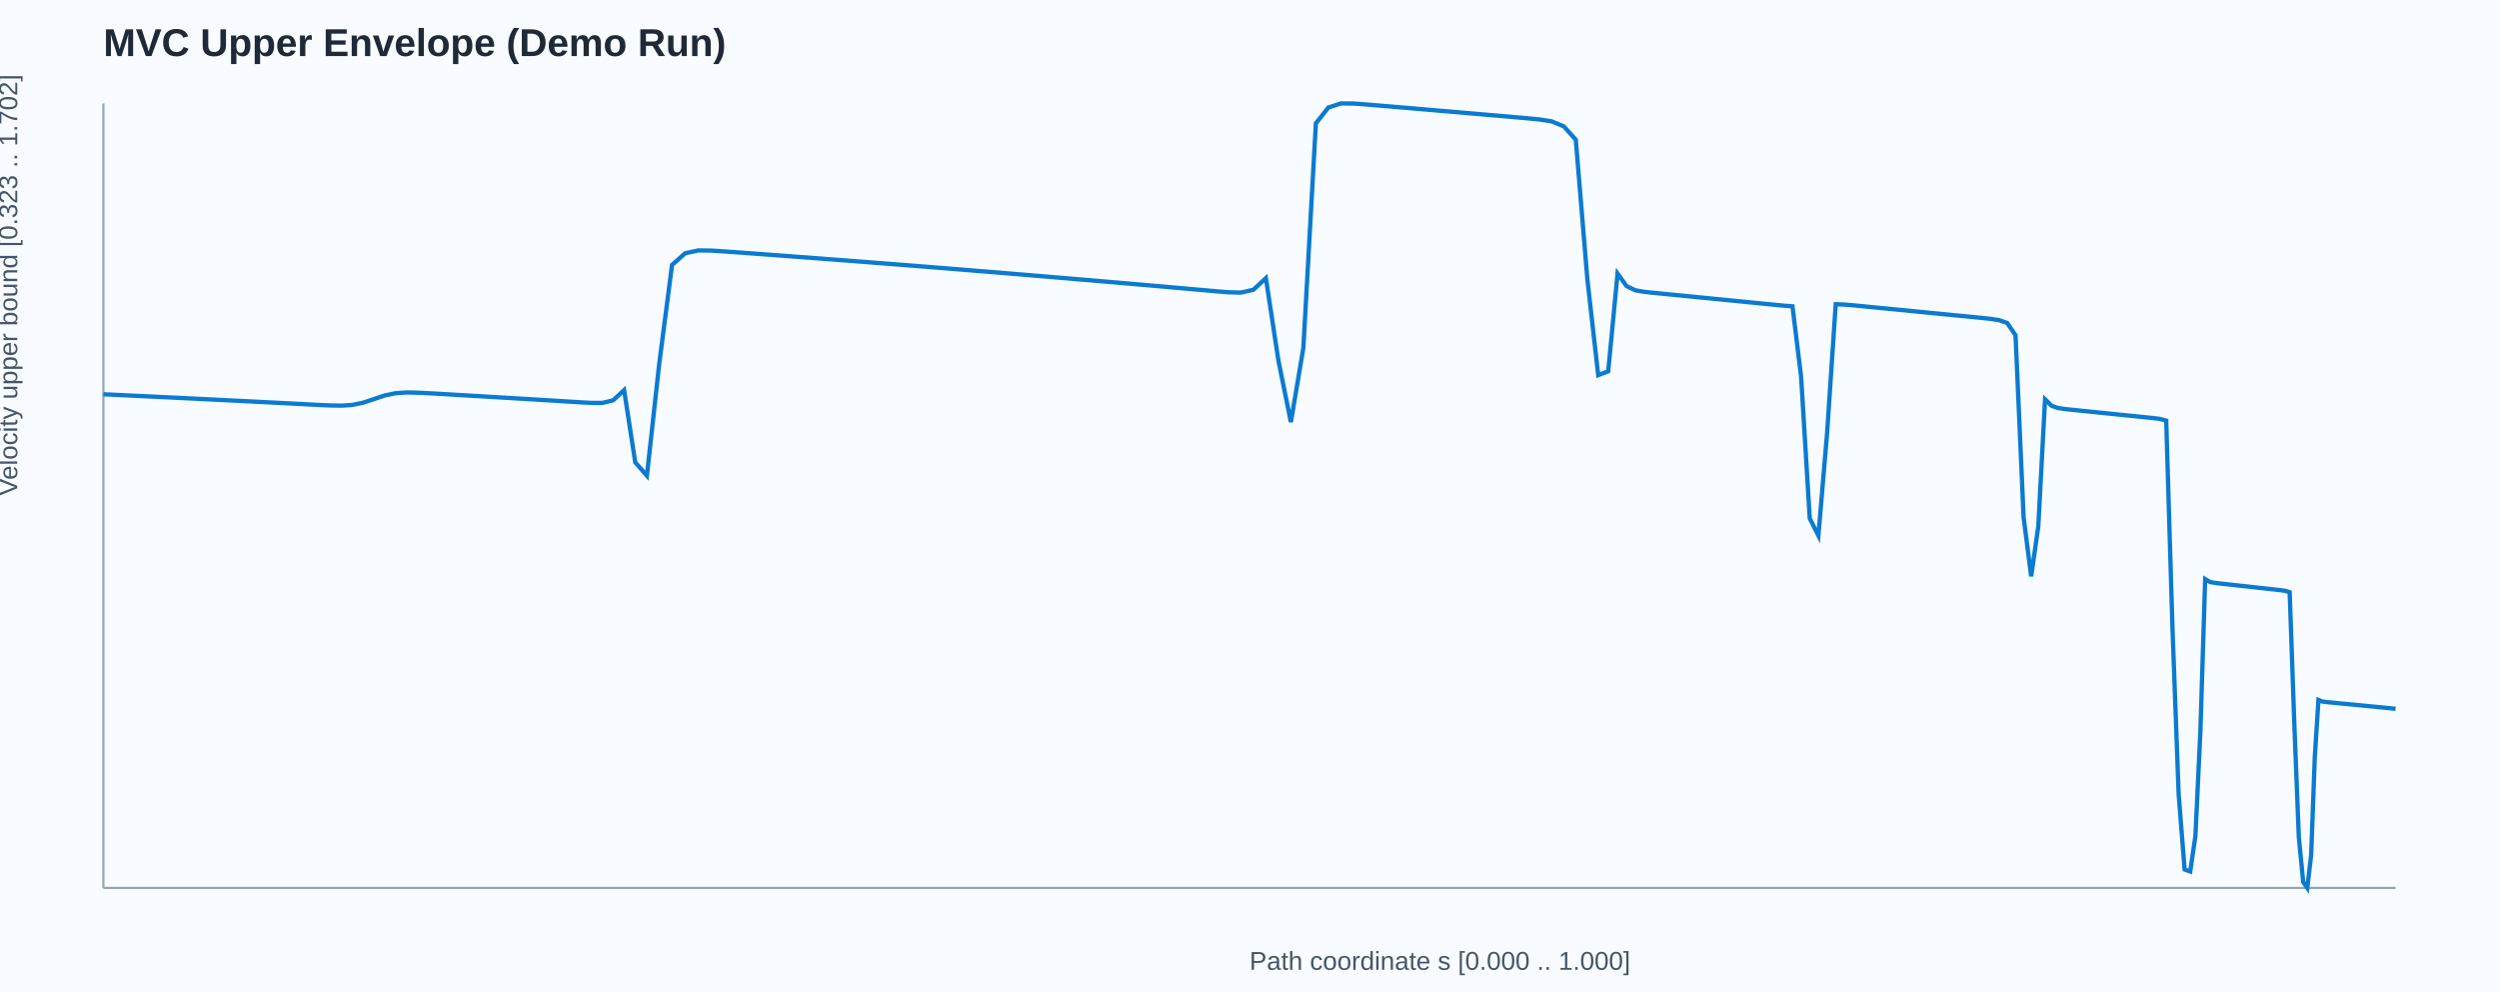
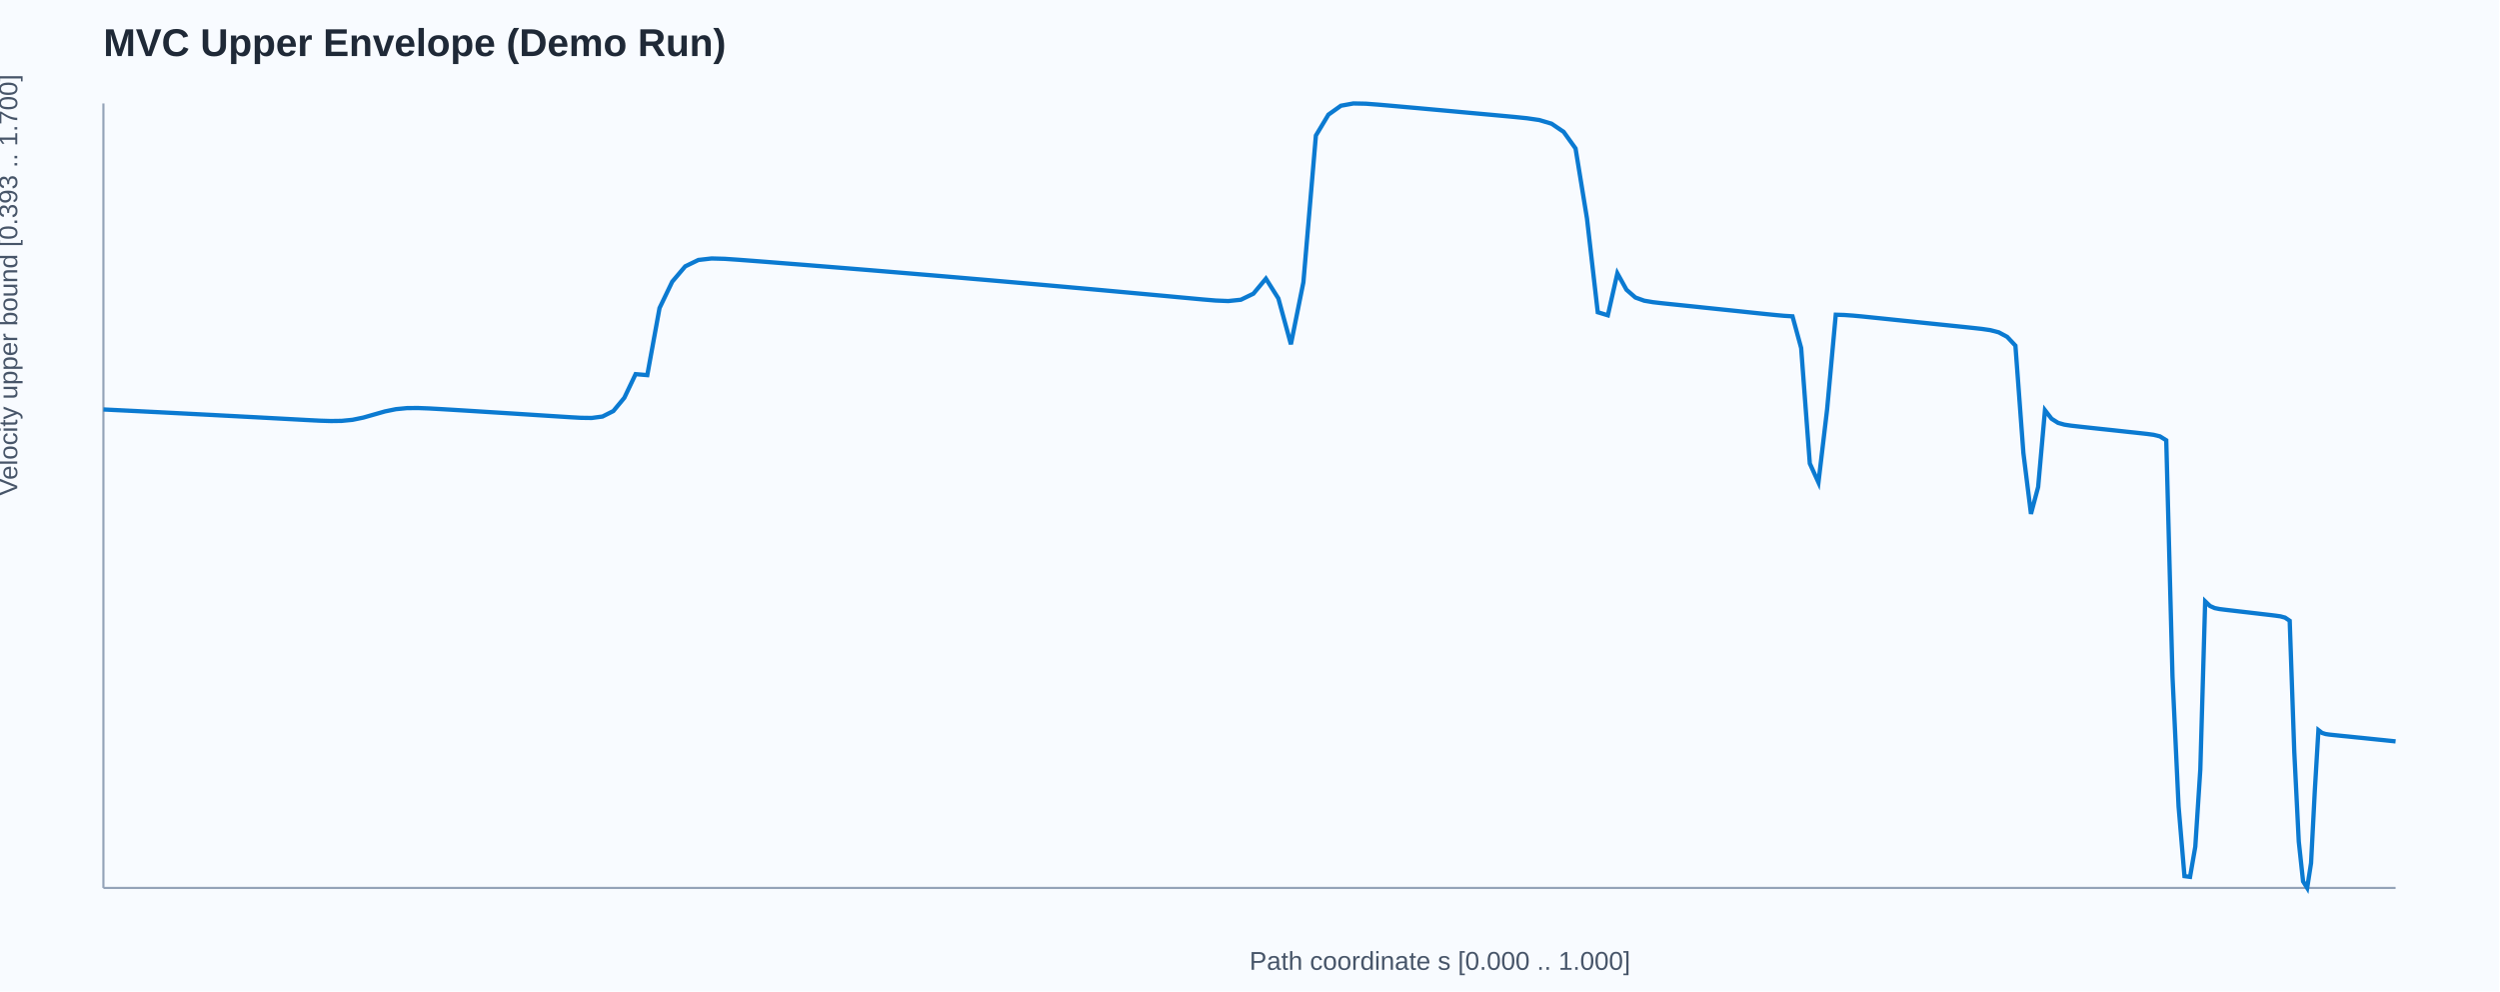
<svg xmlns="http://www.w3.org/2000/svg" width="1160" height="460" viewBox="0 0 1160 460">
  <rect width="100%" height="100%" fill="#f8fbff" />
  <text x="48" y="26" font-family="Segoe UI, Arial" font-size="18" fill="#1f2937" font-weight="700">MVC Upper Envelope (Demo Run)</text>
  <line x1="48" y1="412" x2="1112" y2="412" stroke="#94a3b8" stroke-width="1" />
  <line x1="48" y1="48" x2="48" y2="412" stroke="#94a3b8" stroke-width="1" />
-   <polyline fill="none" stroke="#0b7ad1" stroke-width="2" points="48.00,182.95 53.07,183.18 58.13,183.42 63.20,183.66 68.25,183.90 73.31,184.15 78.36,184.39 83.40,184.64 88.44,184.88 93.48,185.13 98.52,185.38 103.55,185.63 108.57,185.88 113.59,186.13 118.61,186.38 123.62,186.64 128.63,186.89 133.64,187.15 138.64,187.41 143.64,187.67 148.63,187.92 153.62,188.15 158.60,188.22 163.59,187.88 168.59,186.83 173.61,185.16 178.66,183.48 183.73,182.43 188.82,182.10 193.90,182.21 198.98,182.46 204.06,182.75 209.13,183.04 214.20,183.34 219.26,183.64 224.32,183.94 229.37,184.24 234.42,184.54 239.46,184.84 244.50,185.14 249.53,185.45 254.56,185.75 259.58,186.06 264.60,186.37 269.62,186.68 274.62,186.95 279.63,186.95 284.64,185.73 289.70,181.00 294.88,214.53 300.29,220.73 305.99,168.89 311.95,122.93 318.04,117.52 324.18,116.19 330.33,116.28 336.47,116.68 342.61,117.12 348.74,117.57 354.86,118.02 360.98,118.47 367.08,118.93 373.19,119.38 379.28,119.84 385.36,120.31 391.44,120.77 397.51,121.24 403.58,121.70 409.63,122.18 415.68,122.65 421.72,123.12 427.75,123.60 433.78,124.08 439.80,124.56 445.81,125.05 451.81,125.54 457.80,126.02 463.79,126.51 469.76,127.01 475.73,127.50 481.70,128.00 487.65,128.50 493.60,129.00 499.53,129.50 505.46,130.00 511.39,130.51 517.30,131.01 523.20,131.52 529.10,132.03 534.99,132.55 540.87,133.06 546.74,133.58 552.61,134.10 558.46,134.61 564.31,135.13 570.15,135.61 575.98,135.76 581.80,134.45 587.61,129.06 593.41,167.25 599.21,195.85 605.00,161.44 610.81,57.24 616.62,49.88 622.43,48.00 628.23,48.03 634.03,48.46 639.82,48.95 645.60,49.43 651.38,49.92 657.15,50.41 662.91,50.91 668.67,51.40 674.43,51.89 680.17,52.39 685.91,52.88 691.64,53.38 697.37,53.87 703.09,54.37 708.81,54.87 714.51,55.42 720.21,56.30 725.88,58.62 731.46,64.84 736.83,129.54 741.86,174.05 746.51,172.28 750.85,126.92 755.02,132.73 759.13,134.72 763.23,135.41 767.31,135.85 771.39,136.25 775.46,136.65 779.53,137.05 783.60,137.45 787.66,137.85 791.72,138.25 795.77,138.65 799.82,139.05 803.86,139.45 807.90,139.85 811.94,140.25 815.97,140.65 819.99,141.05 824.01,141.45 828.03,141.83 832.04,142.13 836.05,174.80 840.06,240.53 844.08,248.52 848.09,201.21 852.12,141.15 856.14,141.33 860.16,141.66 864.17,142.04 868.18,142.44 872.18,142.83 876.19,143.22 880.18,143.61 884.17,144.00 888.16,144.39 892.14,144.79 896.12,145.18 900.10,145.57 904.07,145.96 908.03,146.35 911.99,146.73 915.95,147.12 919.90,147.51 923.85,147.93 927.79,148.52 931.71,149.86 935.58,155.54 939.32,240.01 942.85,267.41 946.15,244.20 949.28,185.27 952.31,188.26 955.30,189.33 958.27,189.77 961.25,190.09 964.22,190.39 967.19,190.70 970.16,191.00 973.12,191.30 976.08,191.61 979.04,191.91 981.99,192.21 984.94,192.51 987.89,192.81 990.84,193.11 993.78,193.41 996.72,193.71 999.66,194.01 1002.59,194.38 1005.52,195.18 1008.43,291.47 1011.30,368.60 1014.06,403.44 1016.66,404.38 1019.08,387.88 1021.38,339.45 1023.61,268.70 1025.81,270.01 1028.01,270.45 1030.20,270.71 1032.39,270.95 1034.58,271.19 1036.77,271.43 1038.95,271.67 1041.14,271.91 1043.32,272.15 1045.49,272.39 1047.67,272.63 1049.84,272.87 1052.01,273.11 1054.18,273.35 1056.35,273.59 1058.51,273.84 1060.67,274.13 1062.83,274.78 1064.97,335.40 1067.08,388.46 1069.11,409.27 1071.01,412.00 1072.80,396.75 1074.51,350.91 1076.19,324.80 1077.86,325.47 1079.52,325.71 1081.18,325.88 1082.83,326.04 1084.49,326.20 1086.14,326.36 1087.80,326.52 1089.45,326.67 1091.10,326.83 1092.75,326.99 1094.39,327.15 1096.04,327.31 1097.68,327.47 1099.32,327.63 1100.97,327.79 1102.60,327.95 1104.24,328.11 1105.88,328.27 1107.51,328.43 1109.15,328.59 1110.78,328.75 1112.00,328.87" />
+   <polyline fill="none" stroke="#0b7ad1" stroke-width="2" points="48.00,189.99 53.07,190.24 58.14,190.49 63.20,190.74 68.26,191.00 73.31,191.25 78.36,191.51 83.41,191.77 88.45,192.03 93.49,192.29 98.52,192.55 103.55,192.82 108.58,193.08 113.60,193.35 118.62,193.61 123.63,193.88 128.64,194.15 133.65,194.42 138.65,194.69 143.65,194.96 148.64,195.21 153.63,195.36 158.62,195.29 163.61,194.80 168.62,193.77 173.64,192.34 178.69,190.90 183.76,189.86 188.83,189.37 193.92,189.32 199.00,189.51 204.07,189.79 209.14,190.09 214.21,190.40 219.27,190.71 224.33,191.03 229.39,191.35 234.43,191.66 239.48,191.98 244.52,192.30 249.55,192.63 254.58,192.95 259.60,193.27 264.62,193.59 269.64,193.87 274.65,193.94 279.66,193.28 284.70,190.73 289.80,184.58 295.03,173.60 300.46,174.06 306.14,142.95 312.03,130.71 318.07,123.59 324.18,120.63 330.32,119.93 336.46,120.10 342.60,120.52 348.73,120.98 354.85,121.45 360.97,121.93 367.08,122.41 373.18,122.89 379.27,123.38 385.36,123.87 391.44,124.36 397.51,124.85 403.57,125.34 409.63,125.84 415.68,126.34 421.72,126.84 427.75,127.35 433.78,127.85 439.80,128.36 445.81,128.87 451.81,129.39 457.80,129.90 463.79,130.42 469.77,130.94 475.74,131.46 481.70,131.98 487.66,132.51 493.60,133.04 499.54,133.57 505.47,134.10 511.39,134.63 517.31,135.17 523.21,135.71 529.11,136.25 535.00,136.79 540.88,137.33 546.75,137.88 552.62,138.42 558.47,138.96 564.32,139.45 570.16,139.69 575.99,139.08 581.81,136.27 587.62,129.29 593.42,138.51 599.22,159.75 605.02,130.94 610.82,62.89 616.63,53.20 622.43,49.06 628.23,48.00 634.03,48.12 639.82,48.56 645.61,49.06 651.38,49.58 657.16,50.09 662.92,50.61 668.68,51.13 674.43,51.65 680.18,52.18 685.92,52.70 691.65,53.22 697.38,53.75 703.10,54.28 708.82,54.87 714.52,55.70 720.20,57.39 725.83,61.20 731.35,68.88 736.65,101.33 741.66,144.88 746.34,146.30 750.76,126.81 754.99,134.44 759.13,138.05 763.24,139.53 767.32,140.22 771.40,140.69 775.48,141.12 779.55,141.54 783.62,141.96 787.68,142.38 791.74,142.81 795.79,143.23 799.84,143.65 803.88,144.07 807.92,144.49 811.95,144.92 815.98,145.34 820.01,145.76 824.03,146.16 828.05,146.53 832.06,146.78 836.07,161.48 840.09,215.05 844.10,223.86 848.12,189.95 852.14,146.03 856.16,146.16 860.18,146.45 864.19,146.82 868.20,147.23 872.21,147.64 876.21,148.05 880.21,148.47 884.20,148.88 888.19,149.29 892.17,149.71 896.15,150.12 900.12,150.53 904.09,150.94 908.06,151.35 912.02,151.76 915.98,152.18 919.93,152.62 923.88,153.19 927.81,154.21 931.71,156.31 935.53,160.38 939.23,210.15 942.75,238.45 946.08,225.96 949.25,190.34 952.31,194.30 955.32,196.21 958.30,197.05 961.28,197.50 964.25,197.84 967.22,198.17 970.19,198.49 973.15,198.81 976.11,199.13 979.07,199.44 982.03,199.76 984.98,200.08 987.93,200.40 990.87,200.71 993.81,201.03 996.75,201.36 999.69,201.76 1002.62,202.48 1005.54,204.29 1008.44,313.88 1011.27,374.20 1014.00,406.53 1016.59,406.87 1019.03,392.86 1021.36,357.00 1023.61,279.02 1025.83,281.17 1028.03,282.15 1030.22,282.59 1032.42,282.87 1034.61,283.13 1036.79,283.38 1038.98,283.64 1041.16,283.89 1043.34,284.14 1045.52,284.40 1047.69,284.65 1049.87,284.91 1052.04,285.16 1054.21,285.41 1056.37,285.68 1058.54,285.99 1060.69,286.58 1062.85,288.04 1064.97,348.77 1067.06,390.47 1069.06,408.97 1070.96,412.00 1072.76,400.47 1074.49,367.17 1076.18,338.78 1077.85,340.07 1079.51,340.59 1081.17,340.84 1082.83,341.02 1084.49,341.19 1086.14,341.36 1087.79,341.53 1089.45,341.69 1091.10,341.86 1092.74,342.03 1094.39,342.20 1096.04,342.36 1097.68,342.53 1099.32,342.70 1100.96,342.87 1102.60,343.04 1104.24,343.21 1105.88,343.37 1107.51,343.54 1109.15,343.71 1110.78,343.88 1112.00,344.01" />
  <text x="580" y="450" font-family="Segoe UI, Arial" font-size="12" fill="#475569">Path coordinate s [0.000 .. 1.000]</text>
-   <text x="8" y="230" transform="rotate(-90 8 230)" font-family="Segoe UI, Arial" font-size="12" fill="#475569">Velocity upper bound [0.323 .. 1.702]</text>
+   <text x="8" y="230" transform="rotate(-90 8 230)" font-family="Segoe UI, Arial" font-size="12" fill="#475569">Velocity upper bound [0.393 .. 1.700]</text>
</svg>
